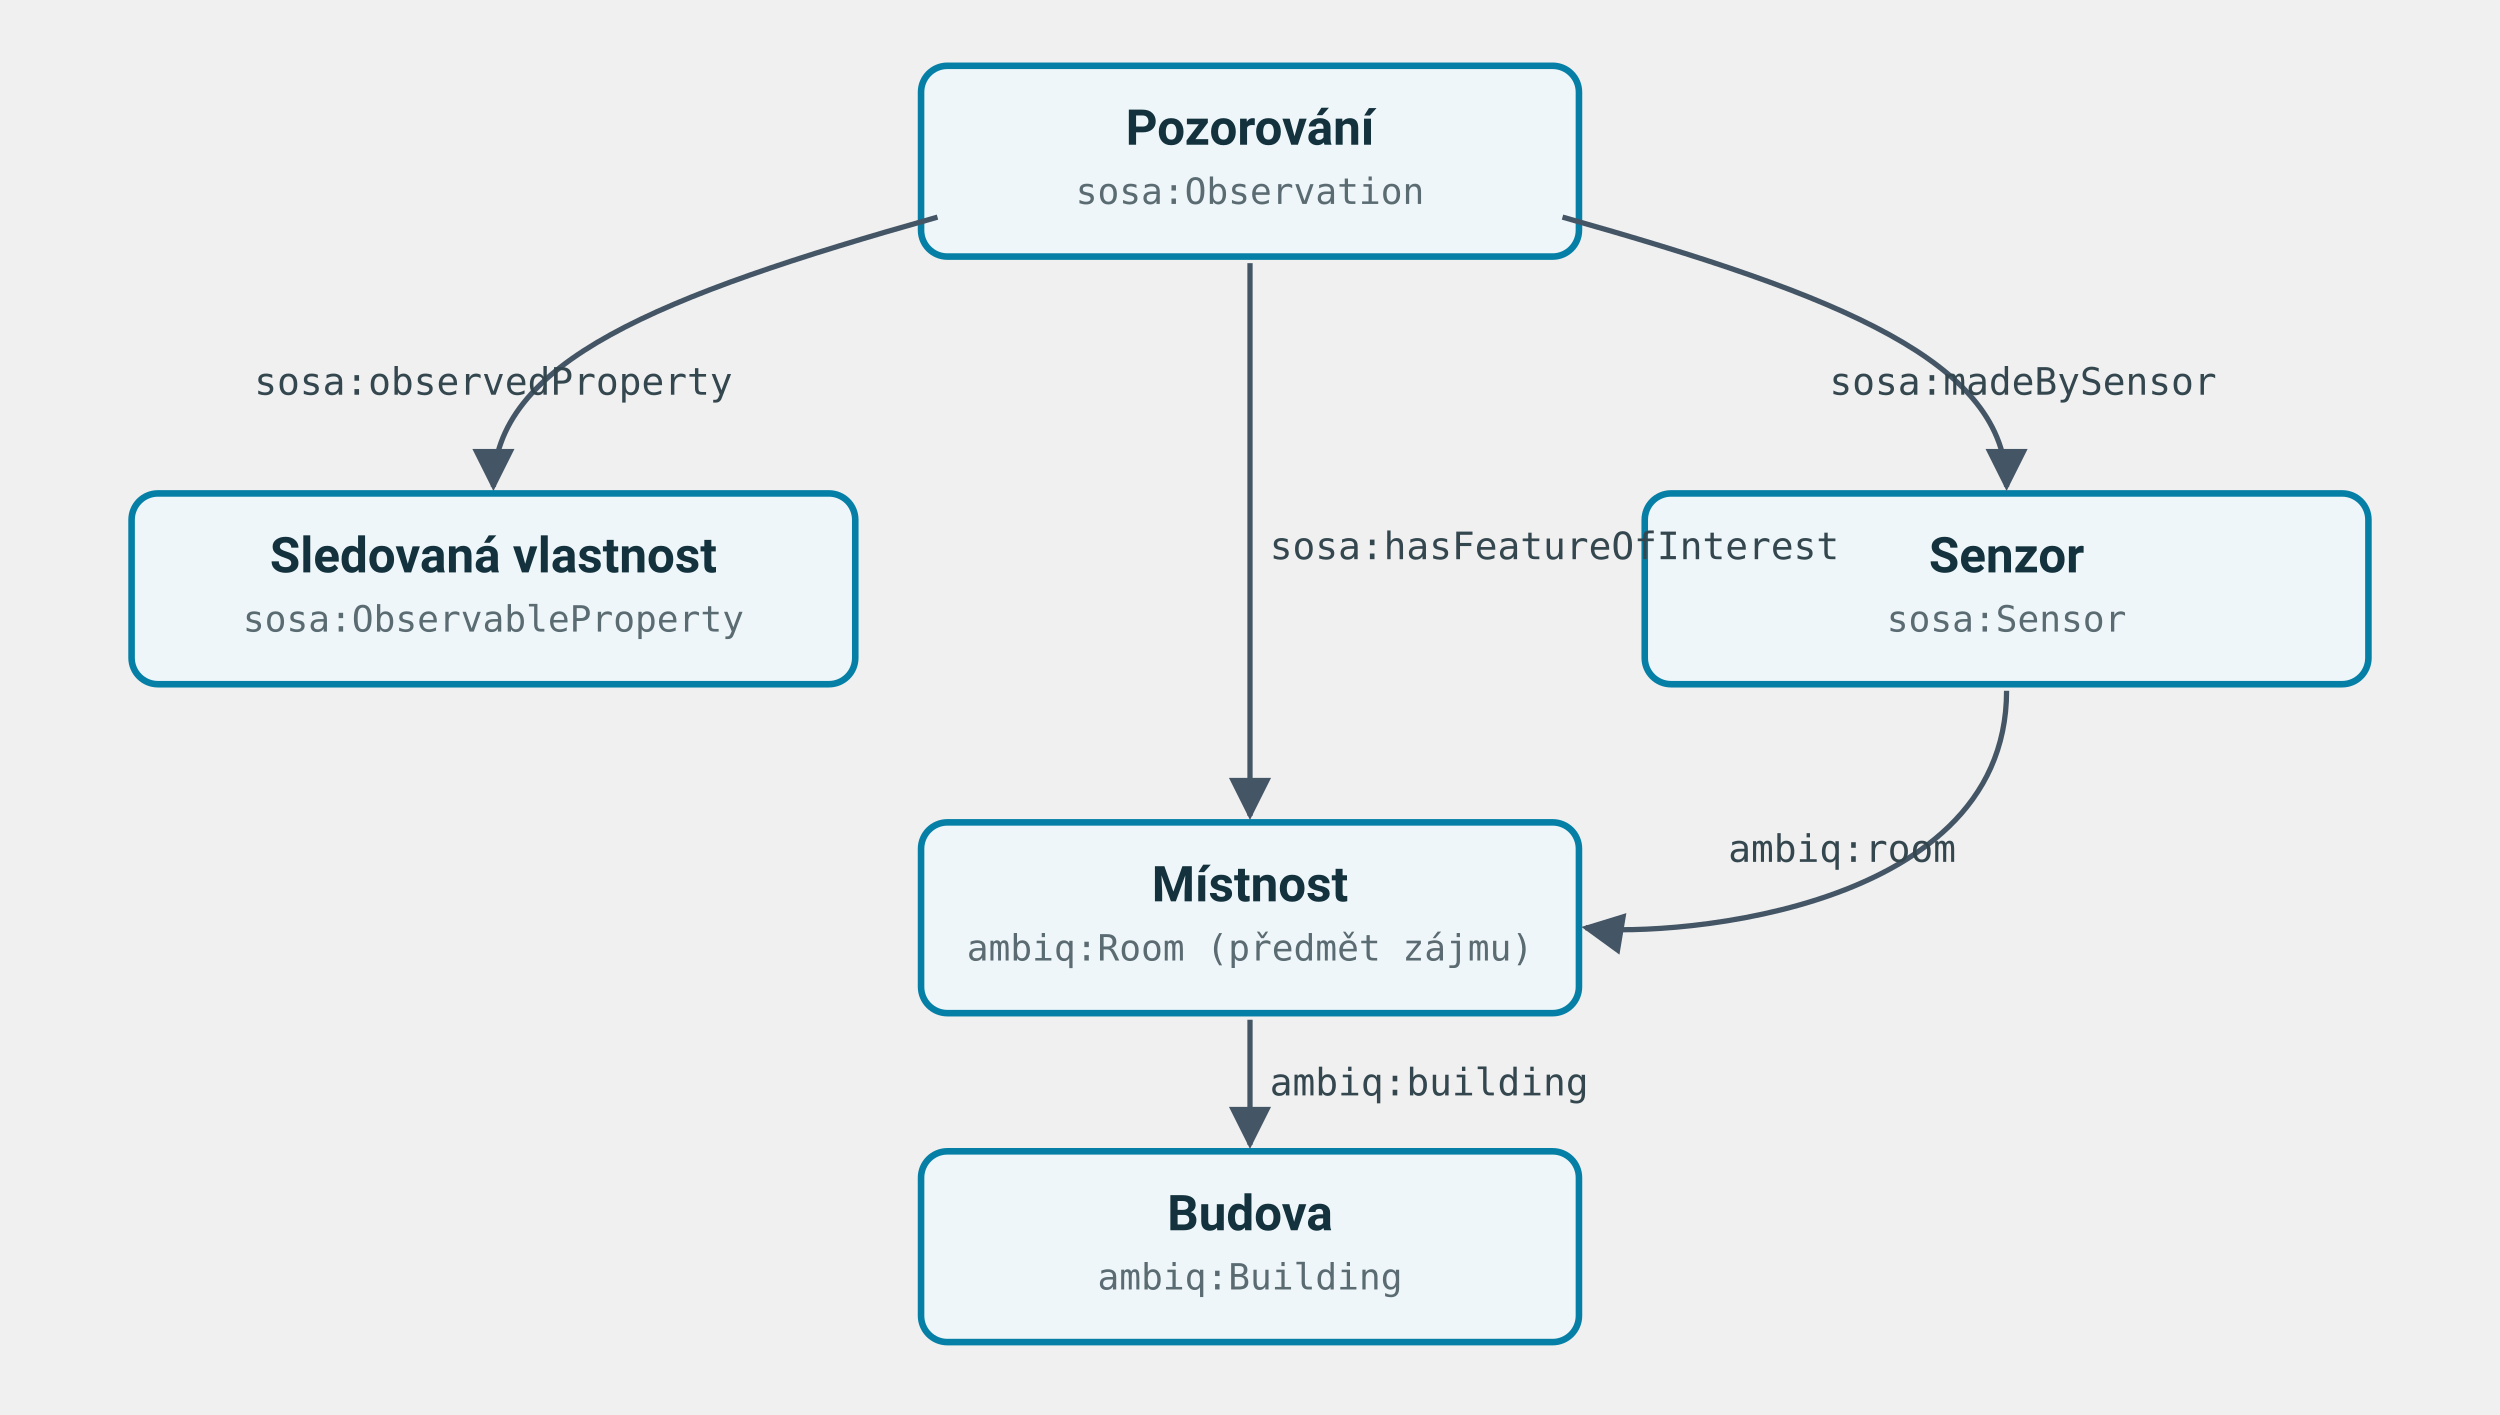
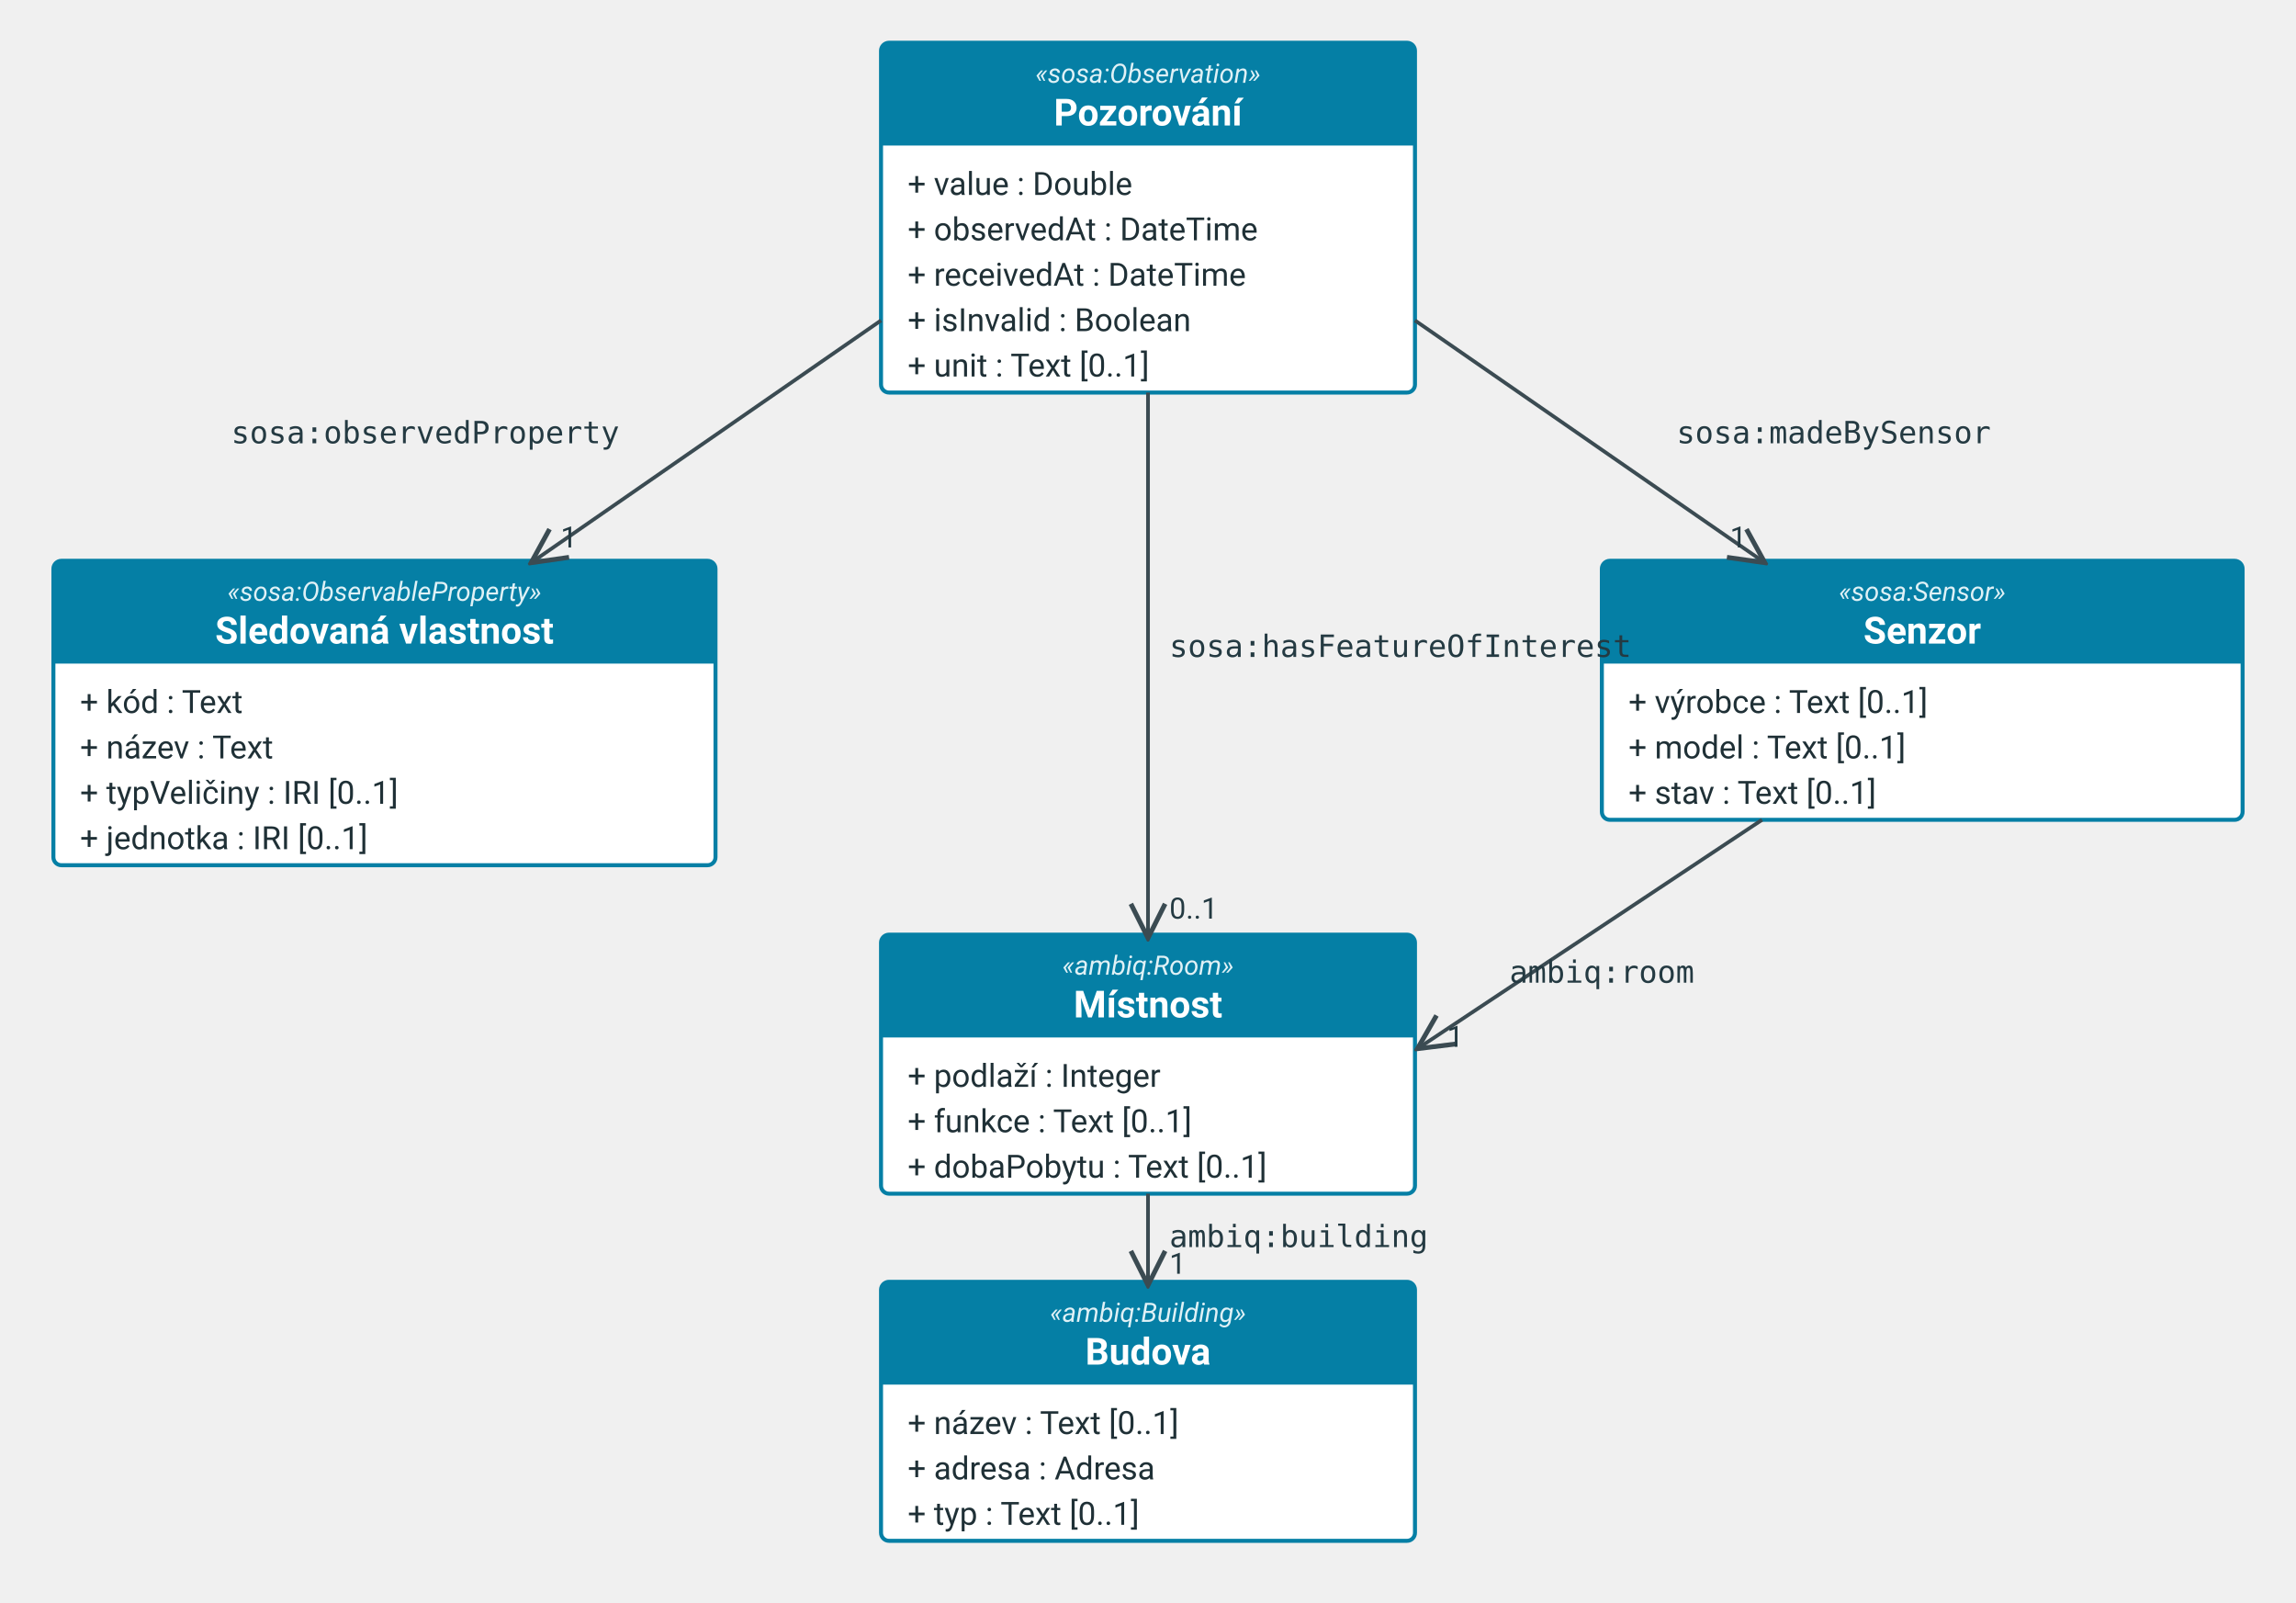
- <svg xmlns="http://www.w3.org/2000/svg" width="760" height="430" viewBox="0 0 760 430" font-family="'Segoe UI', Roboto, Helvetica, Arial, sans-serif" role="img" aria-label="Konceptuální model: Pozorování odkazuje na Sledovanou vlastnost, Senzor a Místnost (předmět zájmu); Místnost patří do Budovy.">
+ <svg xmlns="http://www.w3.org/2000/svg" width="860" height="600" viewBox="0 0 860 600" font-family="'Segoe UI', Roboto, Helvetica, Arial, sans-serif" role="img" aria-label="UML diagram tříd: třída Pozorování (sosa:Observation) je asociacemi spojena se Sledovanou vlastností (sosa:observedProperty, 1), Senzorem (sosa:madeBySensor, 1) a Místností coby předmětem zájmu (sosa:hasFeatureOfInterest, 0..1); Senzor je umístěn v Místnosti (ambiq:room, 1) a Místnost patří do Budovy (ambiq:building, 1).">
  <defs>
-     <marker id="arrow" viewBox="0 0 10 10" refX="9" refY="5" markerWidth="8" markerHeight="8" orient="auto-start-reverse">
-       <path d="M0 0 L10 5 L0 10 z" fill="#456" />
+     <marker id="nav" viewBox="0 0 12 12" refX="10" refY="6" markerWidth="11" markerHeight="11" orient="auto-start-reverse">
+       <path d="M1 1 L11 6 L1 11" fill="none" stroke="#3b4b52" stroke-width="1.4" />
    </marker>
    <style>
-       .cls { fill:#eef6f9; stroke:#057fa5; stroke-width:2; rx:8; }
-       .cls.ext { fill:#f4f1ea; stroke:#9a8f73; }
-       .title { font-size:15px; font-weight:600; fill:#13323d; }
-       .iri { font-size:11px; fill:#5a6b72; font-family:monospace; }
-       .edge { stroke:#456; stroke-width:1.6; fill:none; }
-       .elabel { font-size:11.5px; fill:#34474f; font-family:monospace; }
+       .box  { fill:#ffffff; stroke:#057fa5; stroke-width:1.5; }
+       .hdr  { fill:#057fa5; }
+       .sep  { stroke:#057fa5; stroke-width:1; }
+       .ster { font-size:10px; font-style:italic; fill:#dff1f6; }
+       .name { font-size:14px; font-weight:700; fill:#ffffff; }
+       .attr { font-size:12px; fill:#1f3036; }
+       .edge { stroke:#3b4b52; stroke-width:1.4; fill:none; }
+       .role { font-size:11.5px; fill:#243a42; font-family:monospace; }
+       .mult { font-size:11px; fill:#243a42; }
    </style>
  </defs>
-   <rect class="cls" x="280" y="20" width="200" height="58" rx="8" />
-   <text class="title" x="380" y="44" text-anchor="middle">Pozorování</text>
-   <text class="iri" x="380" y="62" text-anchor="middle">sosa:Observation</text>
-   <rect class="cls" x="40" y="150" width="220" height="58" rx="8" />
-   <text class="title" x="150" y="174" text-anchor="middle">Sledovaná vlastnost</text>
-   <text class="iri" x="150" y="192" text-anchor="middle">sosa:ObservableProperty</text>
-   <rect class="cls" x="500" y="150" width="220" height="58" rx="8" />
-   <text class="title" x="610" y="174" text-anchor="middle">Senzor</text>
-   <text class="iri" x="610" y="192" text-anchor="middle">sosa:Sensor</text>
-   <rect class="cls" x="280" y="250" width="200" height="58" rx="8" />
-   <text class="title" x="380" y="274" text-anchor="middle">Místnost</text>
-   <text class="iri" x="380" y="292" text-anchor="middle">ambiq:Room (předmět zájmu)</text>
-   <rect class="cls" x="280" y="350" width="200" height="58" rx="8" />
-   <text class="title" x="380" y="374" text-anchor="middle">Budova</text>
-   <text class="iri" x="380" y="392" text-anchor="middle">ambiq:Building</text>
-   <path class="edge" marker-end="url(#arrow)" d="M285 66 C200 90 150 110 150 148" />
-   <text class="elabel" x="150" y="120" text-anchor="middle">sosa:observedProperty</text>
-   <path class="edge" marker-end="url(#arrow)" d="M475 66 C560 90 610 110 610 148" />
-   <text class="elabel" x="615" y="120" text-anchor="middle">sosa:madeBySensor</text>
-   <path class="edge" marker-end="url(#arrow)" d="M380 80 L380 248" />
-   <text class="elabel" x="386" y="170" text-anchor="start">sosa:hasFeatureOfInterest</text>
-   <path class="edge" marker-end="url(#arrow)" d="M380 310 L380 348" />
-   <text class="elabel" x="386" y="333" text-anchor="start">ambiq:building</text>
-   <path class="edge" marker-end="url(#arrow)" d="M610 210 C610 280 500 285 482 282" />
-   <text class="elabel" x="560" y="262" text-anchor="middle">ambiq:room</text>
+   <g>
+     <rect class="box" x="330" y="16" width="200" height="131" rx="3" />
+     <path class="hdr" d="M330 19 a3 3 0 0 1 3 -3 h194 a3 3 0 0 1 3 3 v35 h-200 z" />
+     <text class="ster" x="430" y="31" text-anchor="middle">«sosa:Observation»</text>
+     <text class="name" x="430" y="47" text-anchor="middle">Pozorování</text>
+     <line class="sep" x1="330" y1="54" x2="530" y2="54" />
+     <text class="attr" x="340" y="73">+ value : Double</text>
+     <text class="attr" x="340" y="90">+ observedAt : DateTime</text>
+     <text class="attr" x="340" y="107">+ receivedAt : DateTime</text>
+     <text class="attr" x="340" y="124">+ isInvalid : Boolean</text>
+     <text class="attr" x="340" y="141">+ unit : Text [0..1]</text>
+   </g>
+   <g>
+     <rect class="box" x="20" y="210" width="248" height="114" rx="3" />
+     <path class="hdr" d="M20 213 a3 3 0 0 1 3 -3 h242 a3 3 0 0 1 3 3 v35 h-248 z" />
+     <text class="ster" x="144" y="225" text-anchor="middle">«sosa:ObservableProperty»</text>
+     <text class="name" x="144" y="241" text-anchor="middle">Sledovaná vlastnost</text>
+     <line class="sep" x1="20" y1="248" x2="268" y2="248" />
+     <text class="attr" x="30" y="267">+ kód : Text</text>
+     <text class="attr" x="30" y="284">+ název : Text</text>
+     <text class="attr" x="30" y="301">+ typVeličiny : IRI [0..1]</text>
+     <text class="attr" x="30" y="318">+ jednotka : IRI [0..1]</text>
+   </g>
+   <g>
+     <rect class="box" x="600" y="210" width="240" height="97" rx="3" />
+     <path class="hdr" d="M600 213 a3 3 0 0 1 3 -3 h234 a3 3 0 0 1 3 3 v35 h-240 z" />
+     <text class="ster" x="720" y="225" text-anchor="middle">«sosa:Sensor»</text>
+     <text class="name" x="720" y="241" text-anchor="middle">Senzor</text>
+     <line class="sep" x1="600" y1="248" x2="840" y2="248" />
+     <text class="attr" x="610" y="267">+ výrobce : Text [0..1]</text>
+     <text class="attr" x="610" y="284">+ model : Text [0..1]</text>
+     <text class="attr" x="610" y="301">+ stav : Text [0..1]</text>
+   </g>
+   <g>
+     <rect class="box" x="330" y="350" width="200" height="97" rx="3" />
+     <path class="hdr" d="M330 353 a3 3 0 0 1 3 -3 h194 a3 3 0 0 1 3 3 v35 h-200 z" />
+     <text class="ster" x="430" y="365" text-anchor="middle">«ambiq:Room»</text>
+     <text class="name" x="430" y="381" text-anchor="middle">Místnost</text>
+     <line class="sep" x1="330" y1="388" x2="530" y2="388" />
+     <text class="attr" x="340" y="407">+ podlaží : Integer</text>
+     <text class="attr" x="340" y="424">+ funkce : Text [0..1]</text>
+     <text class="attr" x="340" y="441">+ dobaPobytu : Text [0..1]</text>
+   </g>
+   <g>
+     <rect class="box" x="330" y="480" width="200" height="97" rx="3" />
+     <path class="hdr" d="M330 483 a3 3 0 0 1 3 -3 h194 a3 3 0 0 1 3 3 v35 h-200 z" />
+     <text class="ster" x="430" y="495" text-anchor="middle">«ambiq:Building»</text>
+     <text class="name" x="430" y="511" text-anchor="middle">Budova</text>
+     <line class="sep" x1="330" y1="518" x2="530" y2="518" />
+     <text class="attr" x="340" y="537">+ název : Text [0..1]</text>
+     <text class="attr" x="340" y="554">+ adresa : Adresa</text>
+     <text class="attr" x="340" y="571">+ typ : Text [0..1]</text>
+   </g>
+   <path class="edge" marker-end="url(#nav)" d="M330 120 L200 210" />
+   <text class="role" x="232" y="166" text-anchor="end">sosa:observedProperty</text>
+   <text class="mult" x="210" y="205">1</text>
+   <path class="edge" marker-end="url(#nav)" d="M530 120 L660 210" />
+   <text class="role" x="628" y="166" text-anchor="start">sosa:madeBySensor</text>
+   <text class="mult" x="648" y="205">1</text>
+   <path class="edge" marker-end="url(#nav)" d="M430 147 L430 350" />
+   <text class="role" x="438" y="246" text-anchor="start">sosa:hasFeatureOfInterest</text>
+   <text class="mult" x="438" y="344">0..1</text>
+   <path class="edge" marker-end="url(#nav)" d="M660 307 L532 392" />
+   <text class="role" x="600" y="368" text-anchor="middle">ambiq:room</text>
+   <text class="mult" x="542" y="392">1</text>
+   <path class="edge" marker-end="url(#nav)" d="M430 447 L430 480" />
+   <text class="role" x="438" y="467" text-anchor="start">ambiq:building</text>
+   <text class="mult" x="438" y="477">1</text>
</svg>
